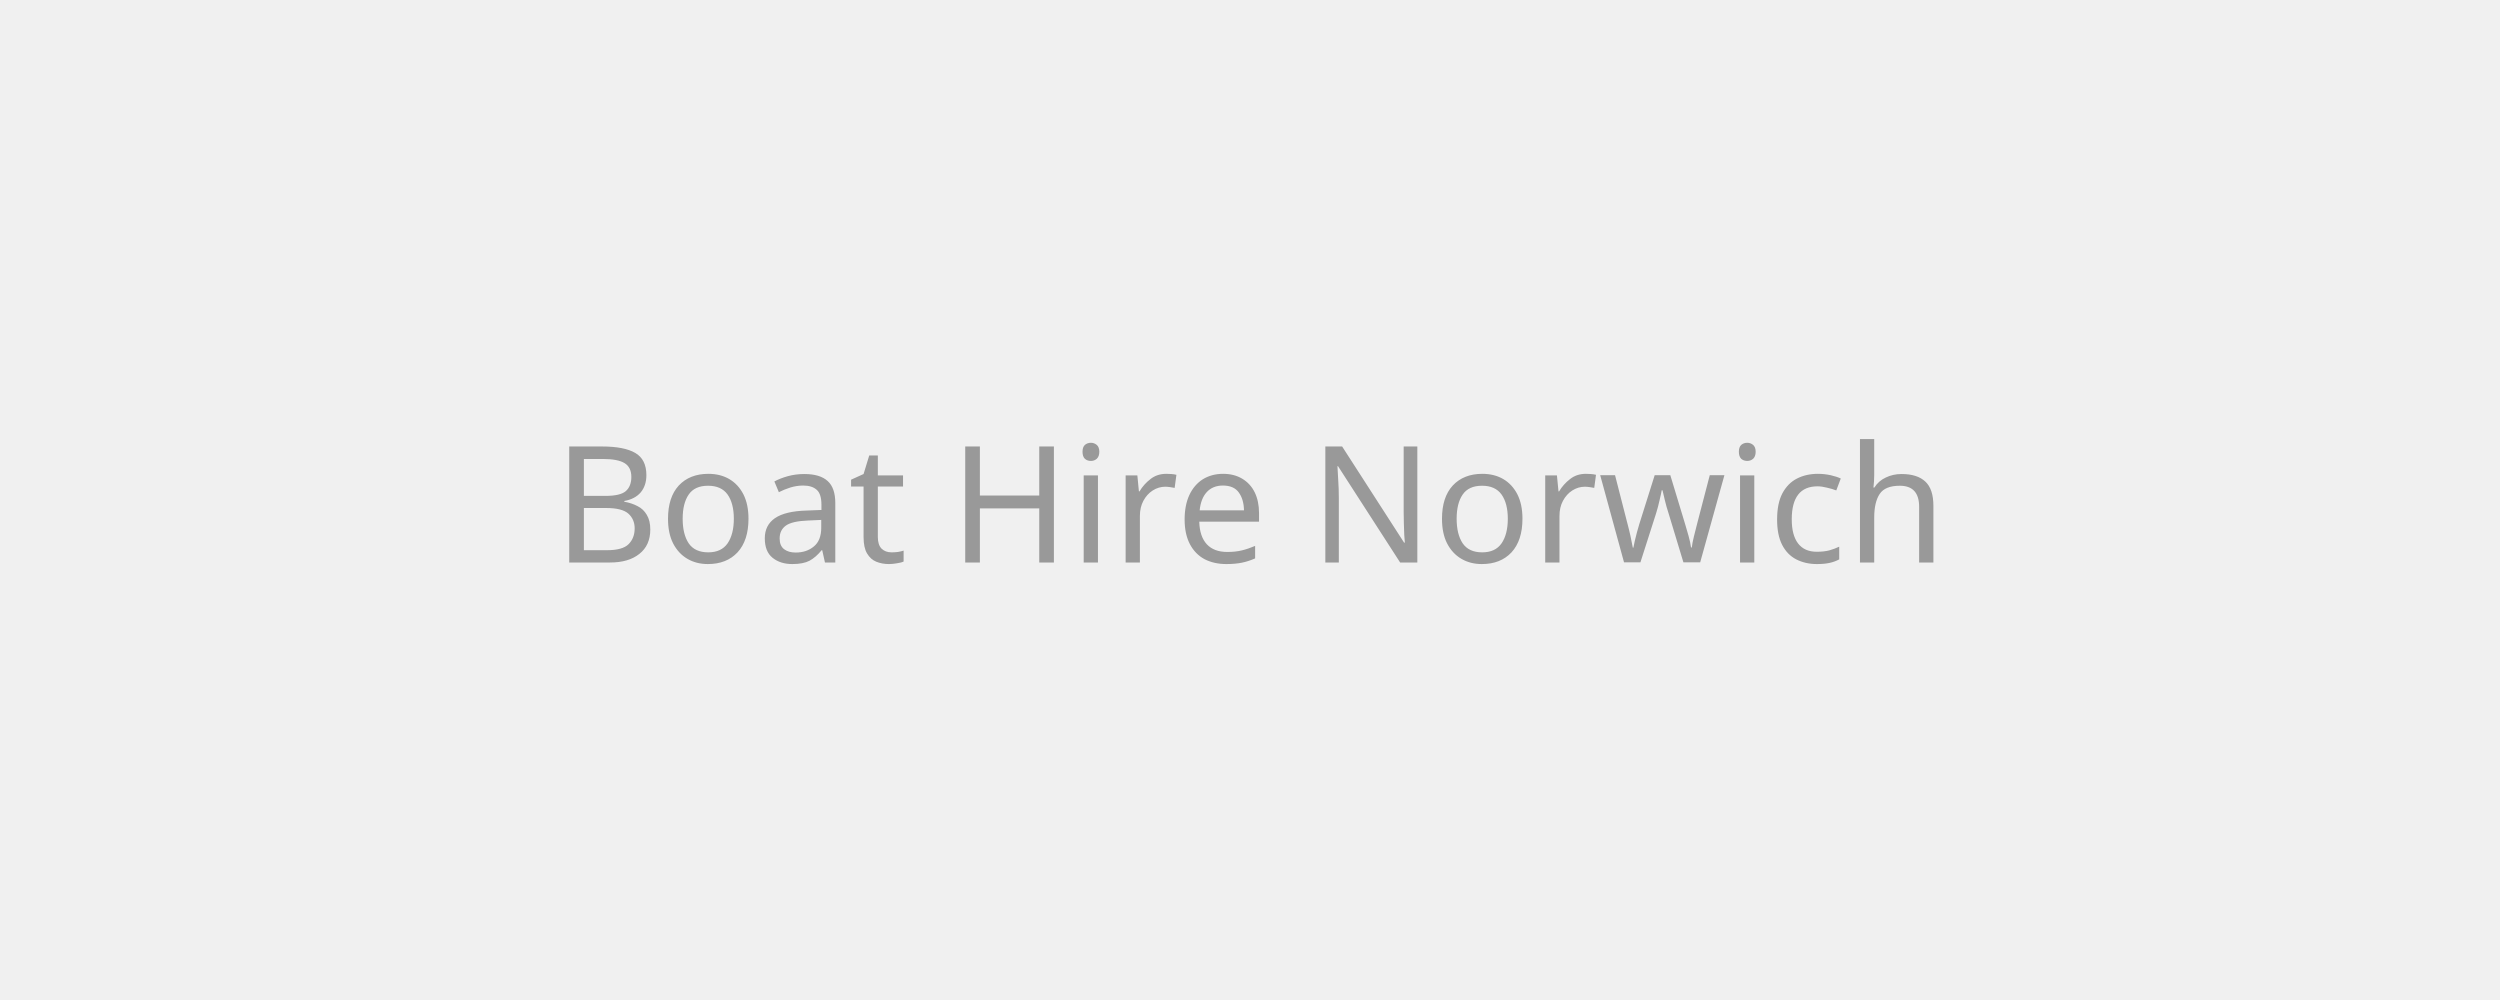
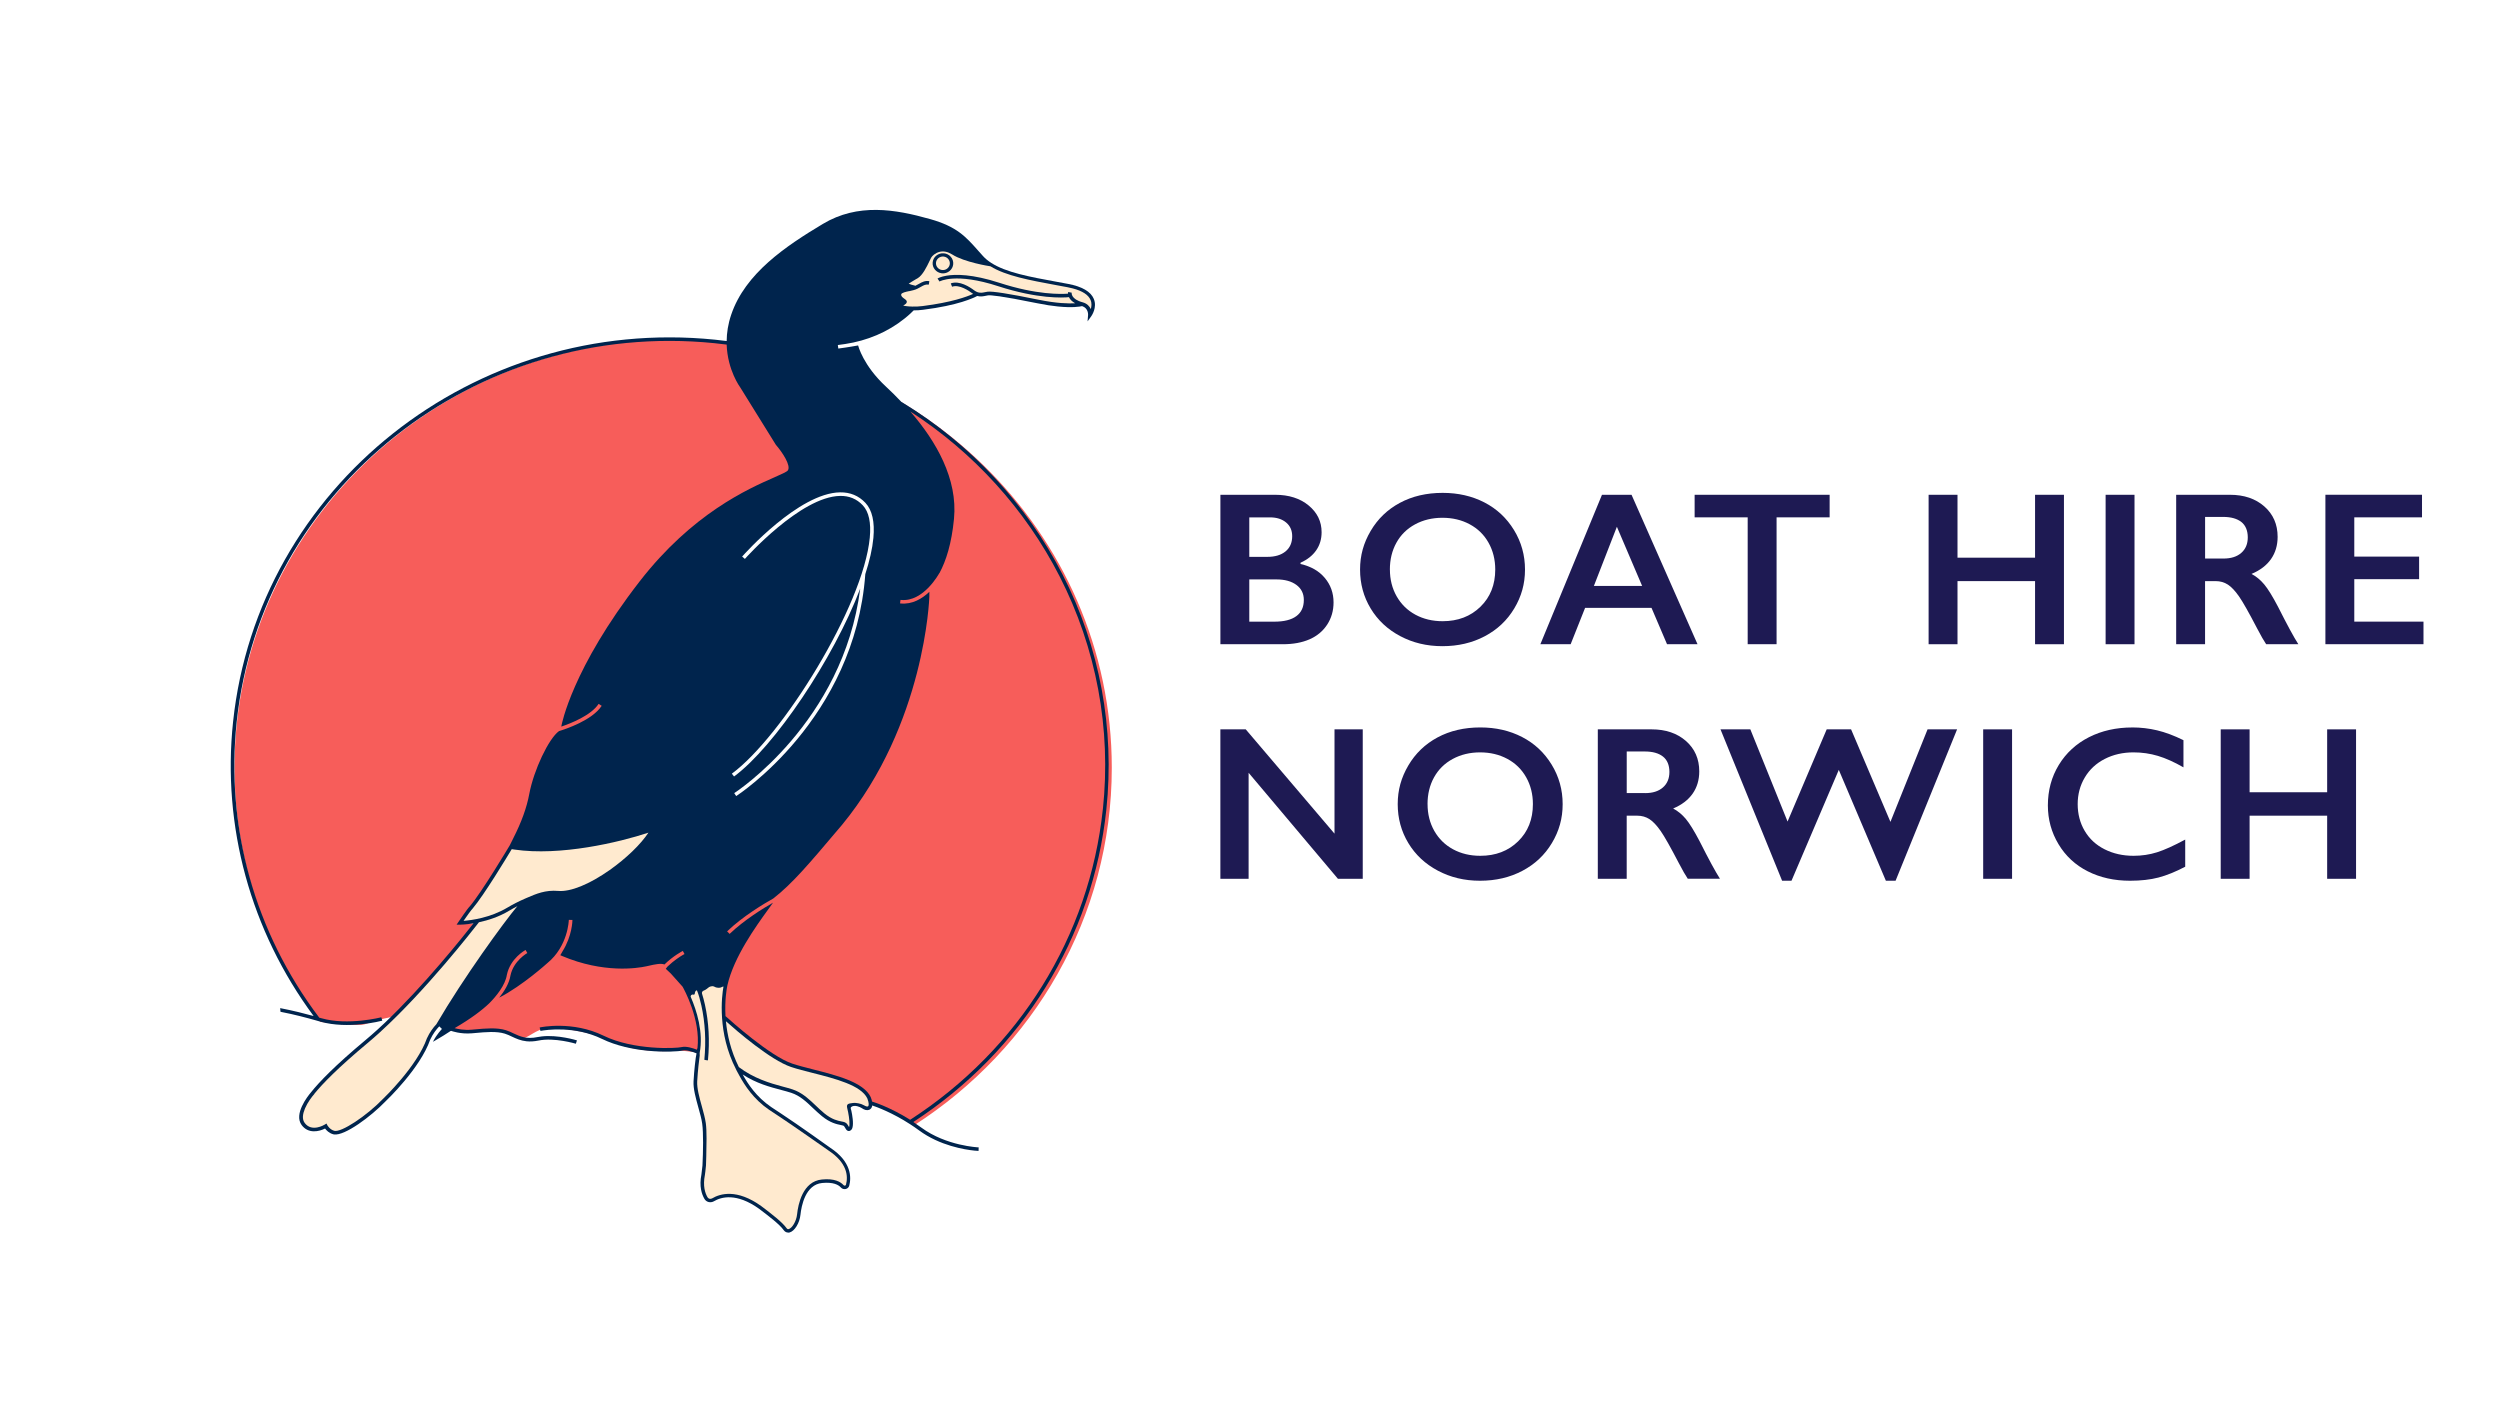
- <svg xmlns="http://www.w3.org/2000/svg" viewBox="0 0 200 80">
-   <rect width="200" height="80" fill="#f0f0f0" />
-   <text x="100" y="45" font-family="sans-serif" font-size="13" fill="#999" text-anchor="middle">Boat Hire Norwich</text>
+ <svg xmlns="http://www.w3.org/2000/svg" viewBox="0 0 810 458">
+   <defs>
+     <style>      .st0 {        fill: #fefefe;      }      .st1 {        fill: #1e1a53;      }      .st2 {        fill: #ffeacf;      }      .st3 {        display: none;      }      .st4 {        fill: #f75d5a;      }      .st5 {        fill: #00244d;      }    </style>
+   </defs>
+   <g id="Layer_1">
+     <path class="st4" d="M218.09,110.08c-78.48,0-142.11,62.08-142.11,138.66,0,30.84,10.33,59.32,27.79,82.36,2.16.27,12.11,1.46,14.36.78,2.19-.66,7.14-2.44,10.83-2.54l17.96-19.85,9.18-10.23-6.61-.12,6.38-8.06,13.03-20.5,50.77-10.25-1.36,28.47-42.6,8.35-12.25,10.82-19.45,23.34-1.23,1.3c3.21.9,5.99,1.66,6.87,1.74,2.14.19,9.34-.38,11.86-.19,2.53.19,5.64,2.28,7.59,2.28s4.69-3.06,8-3.25c3.3-.19,12.81.4,20.98,4.2,8.17,3.8,17.7,3.23,21.2,3.04,1.13-.06,3.77.1,8.33.89.25-11.36-4.82-21.86-4.82-21.86,0,0,15.75-12.91,13.13-2.18-.99,4.02-.86,8.87-.32,13.35l4.41,3.35s13.23,11.01,18.38,12.05c5.16,1.04,20.13,5.03,22.56,7.88,1.51,1.77,2.16,3.16,2.43,3.95,1.06.39,2.12.77,3.21,1.17,3.22,1.35,6.57,3.49,9.66,5.52,38.53-24.8,63.97-67.39,63.97-115.8,0-76.58-63.63-138.66-142.11-138.66" />
+     <path class="st5" d="M255.39,399.35h-.09c-.54-.02-1.03-.29-1.4-.81-1.34-1.86-4.53-4.29-7.91-6.86-7.41-5.33-12.37-3.84-14.66-2.48-.52.31-1.16.4-1.74.26-.57-.14-1.05-.5-1.34-1-.88-1.49-1.76-4.08-.99-7.93l.34-2.92c.22-4.58.33-10.55-.09-13.56-.21-1.54-.72-3.36-1.26-5.29-.82-2.97-1.68-6.05-1.54-8.44.2-3.81.69-7.44.7-7.51.1-.49.2-1,.27-1.52-1.1-.46-3.29-1.22-4.54-.91-1.13.28-5.76.61-11.4.04-4.7-.47-10.09-1.57-14.71-3.82-8.87-4.33-18.22-2.89-19.72-2.62-.12.02-.19.04-.21.03l-.25-1.11c.44-.1,10.69-2.22,20.69,2.66,9.82,4.79,23.55,4.14,25.28,3.7,1.57-.38,3.85.39,4.99.85.03-.28.09-.44.17-.49,1.08-9.35-4.43-19.24-4.82-19.93-.07-.07-3.77-4.25-3.81-4.26l-1.64-1.55.48-.6s.08-.1.18-.2c2.02-1.92,4.02-3.18,4.92-3.7.3-.18.48-.26.49-.27l-.54-1.01c-.2.1-3.09,1.59-5.96,4.39-1.15-.47-3.27,0-5,.4l-.85.19c-3,.65-13.86,2.34-27.29-3.33l-.6-.26.32-.55c.13-.24.26-.48.4-.71,3.11-4.94,3.21-9.89,3.21-10.17l-1.17-.02c-.01.09-.21,8.52-7.01,14.05,0,0-7.97,7.23-15.55,11.15,1.69-2.1,3.25-4.63,3.65-7.17,1-4.81,5.43-7.26,5.46-7.29l-.57-1c-.2.12-4.95,2.74-6.06,8.09-.53,3.4-3.46,6.93-5.67,9.17-2.44,2.33-5.98,5-11.25,8.08,1.02.28,3.09.71,5.48.5l1.16-.1c3.32-.3,7.07-.65,9.99.27.89.28,1.7.66,2.48,1.04,2.12.98,4.12,1.94,7.82,1.17.36-.07.74-.13,1.12-.17.06-.02.13-.02.19-.03,5.18-.59,11.11,1.19,11.39,1.28l-.35,1.09c-.07-.02-6.98-2.09-12.1-1.03-1.49.3-2.74.35-3.85.24-1.94-.2-3.39-.87-4.73-1.5-.78-.37-1.52-.72-2.32-.97-2.7-.85-6.33-.51-9.52-.22l-1.16.1c-3.67.32-6.57-.73-6.69-.78l-.24.05c-1.51,1.01-2.83,1.82-4.58,2.84l-1.12.65c1.23-2.48,2.91-4.14,2.92-4.17l-.83-.81-.05-.02c-.96.99-2.04,2.4-2.92,4.29-3.26,9.3-14,19.54-14.43,19.95-4.77,4.96-13.27,11.28-16.74,10.77-.1-.02-.19-.04-.28-.06-1.34-.38-2.19-1.28-2.62-1.86-1.94,1-5.45,1.79-7.59-1.13-2.61-3.55,1.94-9.3,3-10.56,2.71-3.4,7.84-8.74,17.58-16.87,1.35-1.13,2.71-2.31,4.07-3.55.75-.68,1.49-1.37,2.23-2.07,12.59-11.93,25.21-27.71,28.81-32.3-2.51.41-4.24.44-4.4.44h-1.09s.6-.88.6-.88c.11-.17,2.84-4.25,3.72-5.11,3.92-4.65,12.61-19.22,12.7-19.37l.21-.35h0c.34-.65.62-1.25.98-1.96.06-.12.12-.24.17-.35,2.69-5.3,4.34-9.87,5.18-14.36,1.45-7.73,6.29-17.93,9.62-20.34,2.15-.65,10.78-3.5,13.84-8.2l-1-.62c-2.44,3.74-9.05,6.33-12.09,7.36l.06-.33c.03-.18,3.36-18.41,25.32-46.71,17.12-22.05,35.1-29.97,43.74-33.76,2.12-.94,3.94-1.74,4.27-2.19,1.12-1.55-1.75-5.88-3.88-8.33l-11.52-18.56c-.05-.07-4.13-5.58-4.41-13.89-1.32-.17-2.64-.32-3.97-.46-77.35-7.8-146.8,47.26-154.79,122.75-3.61,34.12,5.87,68.12,26.71,95.72l-.04.03c.28.07.54.15.79.22,8.62,2.46,19.3-.29,19.41-.31l.31,1.1c-.45.12-11.1,2.86-20.05.32-.45-.13-.93-.26-1.44-.41-2.89-.82-6.86-1.89-11.49-2.79l-.11-1.19c4.25.82,7.98,1.78,10.84,2.56-20.42-27.62-29.69-61.43-26.09-95.37,8.06-76.11,78.08-131.63,156.08-123.77,1.3.13,2.57.27,3.84.44.02-2.61.44-5.49,1.47-8.53,4.54-13.43,17.71-22.22,29.68-29.4,11.35-6.81,23.41-4.79,34.76-1.58,8.67,2.44,11.58,5.72,15.6,10.26.49.55.99,1.12,1.52,1.7.74.82,1.62,1.55,2.63,2.2,4.84,3.15,12.54,4.56,21.21,6.15,1.23.23,2.47.46,3.73.69,4.56.86,7.37,2.5,8.35,4.86,1.16,2.78-.7,5.44-.78,5.56l-1.24,1.73.17-2.1c0-.09.13-2.17-1.94-2.85-.69.16-3.07.6-7.84.12-1.85-.18-4.05-.51-6.65-1.04-12.14-2.47-15.23-2.67-16-2.56-.19.03-.41.07-.64.12-.77.16-1.74.38-2.86.08-1.12.61-6.13,3.04-17.56,4.47-1.02.13-2.03.2-3.02.19-.5.51-1.48,1.48-2.93,2.63-5.49,4.42-12.18,7.2-19.21,8.26-1.43.21-2.41.34-2.43.34l.15,1.14c.19-.03,3.2-.4,6.43-1.01v.05c.03.06,1.59,6.42,9.03,13.31,1.63,1.53,3.32,3.16,4.97,4.93l.35.2c22.21,13.56,40.16,32.85,51.89,55.76,12.05,23.54,16.95,49.89,14.17,76.19-4.37,41.3-27.13,78.12-62.53,101.17.85.57,1.72,1.18,2.6,1.82,8.07,5.94,18.47,6.41,18.57,6.4l-.04,1.15c-.09-.01-.57-.03-1.34-.1-3.13-.32-11.19-1.59-17.9-6.53-1-.74-1.98-1.41-2.94-2.03-5.78-3.75-10.78-5.57-12.27-6.07-.06.49-.24.87-.56,1.14-.54.48-1.37.51-2.21.09l-.1-.06c-.45-.29-.85-.49-1.15-.64-.7-.28-1.1-.38-1.47-.39-.58-.02-.98.09-1.32.37-.33.28-.05.76.05,1.2.29,1.31.77,4.07.35,5.49-.07.26-.17.47-.31.63-.31.33-.63.48-.96.45h-.01c-.53-.07-.8-.52-1.04-.96-.19-.33-.4-.7-.65-.79-.19-.06-.49-.13-.83-.2-1.28-.26-3.41-.68-6.11-2.89-1-.82-1.93-1.71-2.85-2.56-2.18-2.09-4.25-4.05-7.08-4.98-.94-.31-2.03-.6-3.19-.91-3.68-.97-8.15-2.15-12.53-5.03,1.63,2.97,4.37,7.24,9.25,10.56.79.54,1.91,1.28,3.24,2.14,5.66,3.71,15.82,11,15.82,11,7,4.57,6.9,9.68,6.22,12.31-.14.55-.58.97-1.14,1.1-.58.13-1.18-.05-1.57-.49-.78-.86-2.46-1.82-6.09-1.46-5.4.54-6.7,7.37-7.01,10.29-.28,2.7-1.91,5.33-3.55,5.75-.14.04-.27.06-.41.06h-.02Z" />
+     <path class="st4" d="M357.32,262.2c-4.35,41.13-27.09,77.76-62.43,100.61-6.46-4.06-11.71-5.71-12.33-5.89-.09-.45-.24-.93-.46-1.48-2.29-4.79-10.91-6.98-18.52-8.92-2.54-.65-4.95-1.26-6.92-1.92-7.14-2.39-20-13.94-21.6-15.38-.28-5.14.38-8.87.58-9.8.03-.13.05-.21.05-.23,2.08-9.16,9.27-19.1,13.13-24.44l1.64-2.28c-3.17,1.82-9.38,5.63-14.06,10.11l-.82-.82c5.11-4.9,12.01-9,14.96-10.65,6.15-4.78,11.65-11.29,20.91-22.25l1.35-1.58c26.95-32.78,28.3-73.56,28.31-73.97v-1.55c-2.33,2.2-5.5,4.14-9.32,3.76-.06,0-.12-.01-.17-.02l.14-1.14s.09.01.15.02c7.36.74,12.37-8.6,12.43-8.69l.03.02c2.17-4,3.95-9.63,4.72-17.57,1.28-13.01-5.84-25.24-14.14-34.81,20.58,13.32,37.24,31.69,48.33,53.34,11.96,23.34,16.81,49.46,14.05,75.55" />
+     <path class="st0" d="M221.73,310.03c-1.18.71-2.2,1.56-2.98,2.28.78-.73,1.8-1.58,2.98-2.29h0Z" />
+     <path class="st2" d="M249.24,359.61c.81.54,1.93,1.28,3.26,2.15,4.08,2.67,15.97,11.03,15.97,11.03,5.99,3.97,6.38,8.19,5.63,11.05-.06.22-.24.28-.32.3-.17.04-.35-.01-.46-.15-.95-1.06-2.94-2.25-7.05-1.83-6.22.62-7.68,8.08-8.01,11.26-.25,2.38-1.67,4.53-2.72,4.8-.2.06-.45.06-.71-.32-1.44-1.99-4.69-4.47-8.15-7.1-7.94-5.72-13.39-4.04-15.92-2.54-.27.16-.59.21-.88.14-.28-.07-.5-.24-.64-.48-.78-1.33-1.56-3.66-.86-7.2.01-.08.29-1.98.36-3.13,0,0,.19-5.21.18-8.68,0-2.06-.07-3.87-.24-5.01-.23-1.61-.74-3.46-1.28-5.43-.81-2.88-1.62-5.87-1.51-8.09.21-3.75.68-7.34.69-7.38.14-.66.16-1.28.11-1.82,1.29-6.76-1.02-13.87-2.86-18.11-.21-.49.25-.94.77-.82.29.07.48-.02.51-.34.06-.55.25-.94.63-1.06.04.05.07.09.11.13.5,1.21.96,2.82,1.4,4.82,1.22,5.55,1.54,11.46.96,17.57l.58.13.59.05v-.08c.6-6.22.27-12.24-.97-17.91-.3-1.36-.62-2.56-.95-3.59-.13-.39.08-.82.47-.98.78-.32.95-.5,1.46-.91.16-.13.44-.45,1.36-.56.22,0,.41.03.6.12.39.2.64.36,1.46.4.49.03.8-.11,1.01-.21.19-.1.24-.16.59-.19-.28,1.51-.81,5.28-.46,10.23.32,4.79,1.48,10.67,4.54,16.63.06.13.13.27.19.4.28.56.59,1.12.91,1.67,1.68,3.06,4.53,7.55,9.65,11.04" />
+     <path class="st2" d="M275.23,364.29c-.02.35-.04.62-.1.78-.01.03-.03.06-.04.09-.06-.09-.11-.18-.16-.26-.25-.44-.6-1.05-1.25-1.29-.28-.11-.62-.18-1.02-.25-1.24-.25-3.11-.62-5.58-2.64-.97-.79-1.89-1.67-2.78-2.52-1.91-1.82-3.88-3.69-6.41-4.81-.36-.16-.74-.3-1.12-.43-.97-.32-2.08-.61-3.26-.93-4.04-1.07-9.39-2.69-14.12-6.29-2.63-5.28-3.78-10.48-4.19-14.86,3.5,3.13,14.43,12.58,21.08,14.81,2.02.68,4.45,1.29,7.01,1.94,7.35,1.87,15.68,3.99,17.72,8.25.59,1.54.52,2.33.27,2.55-.14.14-.52.1-.89-.08-.2-.13-1.36-.64-1.36-.64,0,0-1.51-.52-2.77-.33-1.27.19-2.14.19-1.75,1.71.39,1.52.8,4.04.71,5.2" />
+     <path class="st2" d="M167.54,293.7c-4.2,5.01-17.18,22.78-26.17,38.17-1.01,1.07-2.13,2.55-3.04,4.53-3.18,9.09-14.06,19.46-14.17,19.57-5.49,5.7-13.65,11.04-15.86,10.41-1.51-.43-2.22-1.78-2.23-1.79l-.29-.57-.55.34c-.17.11-4.23,2.57-6.52-.54-.89-1.21-.62-2.92.07-4.58l.02-.02s.02-.06.03-.11c.83-1.93,2.21-3.77,3.03-4.68l-.03-.02c2.67-3.28,7.72-8.5,17.28-16.47,1.34-1.12,2.7-2.31,4.07-3.56,14.73-13.43,29.91-32.89,32-35.57,2.91-.62,6.47-1.73,9.85-3.77.85-.51,1.74-1,2.66-1.47-.09.08-.16.15-.16.15" />
+     <path class="st2" d="M197.56,281.87c-6.59,4.65-12.68,7.13-16.7,6.79-4.16-.35-7.1.92-10.21,2.26l-.55.24c-2.01.87-3.92,1.84-5.68,2.89-5.52,3.32-11.73,4.12-14.23,4.31.97-1.41,2.43-3.48,2.97-4.02,3.72-4.41,11.26-16.91,12.64-19.21.28.04.57.09.86.13,14.83,2.18,33.94-2.33,43.43-5.48-2.44,3.73-7.17,8.31-12.52,12.09" />
+     <path class="st0" d="M279.53,163.71c-1.94-2.06-4.41-3.09-7.34-3.03-12.82.2-30.67,20.2-30.85,20.41l-.89-.76c.74-.84,18.37-20.6,31.72-20.81,3.28-.05,6.04,1.09,8.22,3.4,2.2,2.34,3.07,6.17,2.59,11.36-.32,3.48-1.24,7.45-2.62,11.73-3.43,47.02-41.45,71.67-41.83,71.92l-.64-.96c.37-.23,35.33-22.92,40.82-66.26-8.59,22.67-27.88,51.32-40.88,60.87l-.71-.91c16.3-11.99,42.63-54.34,44.69-76.49.46-4.87-.31-8.39-2.28-10.47" />
+     <path class="st2" d="M294.61,94.34c.93-.21,1.89-.42,2.62-.79.42-.22.8-.43,1.13-.61,1.03-.58,1.54-.86,2.57-.72l.18-1.13c-1.41-.21-2.28.27-3.33.86-.32.18-.68.38-1.09.58-.06.04-.14.07-.21.1l.02-.07c-.81-.18-1.63-.44-2.09-.63.47-.35,1.44-.92,2.26-1.41l.65-.37c1.62-.96,2.93-3.68,3.8-5.49.23-.47.41-.88.57-1.17.32-.57,1.32-1.54,2.74-1.89,1.26-.3,2.57-.06,3.89.74.07.03.14.07.2.11,3.93,2.52,12.04,3.79,12.38,3.83,5.04,3.1,12.67,4.5,21.24,6.09,1.22.21,2.47.44,3.73.69.61.12,1.18.25,1.72.39,3.13.82,5.06,2.08,5.76,3.76.44,1.05.31,2.12.06,2.93-.39-.89-1.17-1.78-2.58-2.18-3.91-1.02-3.62-3.05-3.61-3.14l-1.16-.2s-.04.23-.02.52c-2.11.18-10.15.43-22.21-3.5-8.82-2.87-14.25-2.82-17.2-2.31-1.91.33-2.78.86-2.87.91l.64.97c.05-.03,5.17-3,19.05,1.53,6.38,2.07,11.62,3,15.5,3.4,3.89.39,6.43.24,7.39.14.31.64.89,1.37,2.03,1.98-2.13.13-5.95.06-11.98-1.17-9.39-1.92-14.91-2.79-16.4-2.58-.23.03-.47.08-.72.13-1.1.23-2.24.48-3.65-.58-1.35-1.03-4.77-3.27-7.57-2.24l.42,1.08c2.31-.85,5.52,1.36,6.43,2.05.13.11.27.19.4.27-1.95.89-6.96,2.76-16.35,3.94-1.15.15-2.28.2-3.37.17-.71-.01-1.39-.06-2.07-.15-.41-.05-.7-.11-.88-.15.1-.07.22-.14.31-.2.35-.23.72-.46.84-.86.15-.53-.32-.86-.74-1.16-.64-.45-1.12-.83-1.05-1.42.06-.53,1.48-.84,2.63-1.08" />
+     <path class="st5" d="M303.36,82.81c-.68.56-1.1,1.34-1.18,2.21-.08.87.19,1.71.77,2.38.53.61,1.25,1.01,2.06,1.13.07.01.14.02.21.03.89.08,1.75-.19,2.44-.75.68-.56,1.1-1.34,1.18-2.21.08-.87-.19-1.71-.77-2.38-.57-.67-1.37-1.08-2.27-1.15-.89-.08-1.75.19-2.44.75M303.26,85.11c.05-.58.34-1.11.8-1.49.46-.38,1.04-.55,1.64-.5.05,0,.09,0,.14.02.54.08,1.03.35,1.38.76.39.45.57,1.02.52,1.6-.05.58-.34,1.11-.8,1.49-.46.38-1.04.55-1.64.5-.6-.05-1.14-.33-1.52-.78-.39-.45-.57-1.02-.52-1.6Z" />
+     <text />
+     <text />
+     <text />
+   </g>
+   <g id="Layer_3" class="st3">
+     <polygon class="st1" points="389.91 135.86 420.08 135.86 420.08 145.87 410.13 145.87 410.13 189.1 399.56 189.1 399.56 145.87 389.91 145.87 389.91 135.86" />
+     <polygon class="st1" points="440.89 135.86 451.46 135.86 451.46 155.95 469.7 155.95 469.7 135.86 480.18 135.86 480.18 189.1 469.7 189.1 469.7 165.74 451.46 165.74 451.46 189.1 440.89 189.1 440.89 135.86" />
+     <path class="st1" d="M532.05,144.46c-5.03,0-9.26,1.72-12.68,5.14-3.43,3.42-5.14,7.77-5.14,13.06,0,5.88,2.15,10.54,6.47,13.96,3.36,2.68,7.19,4.02,11.54,4.02,4.9,0,9.08-1.74,12.53-5.22,3.46-3.47,5.18-7.75,5.18-12.84s-1.74-9.36-5.22-12.86c-3.47-3.51-7.7-5.26-12.68-5.26M532.2,134.52c7.71,0,14.35,2.73,19.9,8.18,5.56,5.45,8.33,12.1,8.33,19.93s-2.74,14.35-8.22,19.72c-5.47,5.38-12.12,8.07-19.94,8.07s-15-2.77-20.4-8.29c-5.42-5.52-8.13-12.09-8.13-19.69,0-5.08,1.27-9.76,3.79-14.04,2.52-4.26,5.99-7.65,10.4-10.15,4.42-2.5,9.18-3.74,14.27-3.74Z" />
+     <path class="st1" d="M595.14,156.69h3.29c3.34,0,5.64-.42,6.9-1.27,1.25-.85,1.89-2.26,1.89-4.24,0-1.16-.32-2.17-.94-3.04-.62-.87-1.46-1.48-2.51-1.85-1.04-.38-2.96-.57-5.76-.57h-2.88v10.97ZM584.81,135.86h11.03c6.03,0,10.34.52,12.89,1.57,2.57,1.05,4.62,2.81,6.18,5.24,1.56,2.43,2.34,5.31,2.34,8.65s-.86,6.43-2.57,8.77c-1.72,2.36-4.31,4.14-7.76,5.34l12.88,23.67h-11.35l-12.26-22.54h-1.05v22.54h-10.33v-53.24Z" />
+     <path class="st1" d="M652.28,156.69h3.33c2.62,0,4.43-.19,5.46-.54,1.03-.37,1.82-.96,2.42-1.8.58-.84.87-1.85.87-3.05,0-2.06-.82-3.57-2.47-4.51-1.19-.7-3.42-1.06-6.66-1.06h-2.95v10.97ZM641.95,135.86h11.03c5.97,0,10.26.53,12.89,1.61,2.63,1.08,4.72,2.82,6.24,5.22,1.52,2.4,2.28,5.28,2.28,8.64,0,3.72-1,6.81-3,9.27-1.99,2.46-4.7,4.18-8.13,5.14-2.01.56-5.67.83-10.98.83v22.54h-10.34v-53.24Z" />
+     <polygon class="st1" points="698.48 135.86 728.27 135.86 728.27 145.79 708.81 145.79 708.81 155.36 728.27 155.36 728.27 165.15 708.81 165.15 708.81 179.16 728.27 179.16 728.27 189.1 698.48 189.1 698.48 135.86" />
+     <rect class="st1" x="394.47" y="216.76" width="10.33" height="53.24" />
+     <path class="st1" d="M458.97,224l-7.7,6.62c-2.7-3.66-5.45-5.49-8.25-5.49-1.37,0-2.48.36-3.34,1.06-.87.72-1.3,1.52-1.3,2.41s.3,1.74.92,2.53c.85,1.06,3.39,3.34,7.64,6.83,3.96,3.24,6.37,5.28,7.22,6.12,2.1,2.08,3.6,4.05,4.48,5.94.87,1.9,1.32,3.97,1.32,6.2,0,4.37-1.55,7.97-4.65,10.83-3.09,2.84-7.13,4.26-12.12,4.26-3.89,0-7.27-.93-10.16-2.78-2.89-1.87-5.37-4.78-7.42-8.76l8.75-5.14c2.63,4.7,5.66,7.04,9.08,7.04,1.79,0,3.29-.51,4.51-1.52,1.22-1.01,1.82-2.19,1.82-3.51,0-1.2-.46-2.41-1.38-3.62-.91-1.2-2.94-3.05-6.07-5.54-5.95-4.72-9.79-8.37-11.53-10.94-1.74-2.57-2.61-5.13-2.61-7.69,0-3.69,1.44-6.86,4.32-9.49,2.89-2.64,6.45-3.97,10.68-3.97,2.72,0,5.32.62,7.78,1.84,2.47,1.24,5.13,3.47,8,6.74" />
+     <polygon class="st1" points="483.58 216.76 493.92 216.76 493.92 260.36 509.19 260.36 509.19 270 483.58 270 483.58 216.76" />
+     <path class="st1" d="M552.84,230.91l-7.4,18.33h14.76l-7.36-18.33ZM547.6,216.76h10.46l21,53.24h-10.8l-4.26-10.97h-22.37l-4.36,10.97h-10.8l21.13-53.24Z" />
+     <polygon class="st1" points="601.03 216.76 610.88 216.76 634.39 251.8 634.39 216.76 644.72 216.76 644.72 270 634.79 270 611.36 235.08 611.36 270 601.03 270 601.03 216.76" />
+     <path class="st1" d="M681.39,226.55v33.59h4.81c4.75,0,8.18-.53,10.32-1.59,2.14-1.06,3.89-2.85,5.24-5.36,1.35-2.51,2.04-5.6,2.04-9.28,0-5.65-1.62-10.03-4.85-13.15-2.91-2.81-7.6-4.2-14.05-4.2h-3.52ZM671.06,216.76h12.3c7.93,0,13.82.96,17.68,2.88,3.85,1.92,7.03,5.03,9.52,9.36,2.5,4.31,3.74,9.35,3.74,15.13,0,4.1-.7,7.87-2.09,11.31-1.39,3.44-3.33,6.29-5.79,8.56-2.46,2.26-5.12,3.83-7.98,4.71-2.86.87-7.83,1.3-14.89,1.3h-12.49v-53.24Z" />
+     <path class="st1" d="M405.49,327.62v13.64h2.63c4.37,0,7.32-.53,8.84-1.59,1.52-1.06,2.28-2.61,2.28-4.63,0-2.29-.89-4.1-2.67-5.43-1.79-1.32-4.75-1.99-8.89-1.99h-2.19ZM405.49,307.3v11.27h2.32c2.58,0,4.51-.52,5.76-1.57,1.25-1.04,1.87-2.46,1.87-4.25,0-1.67-.6-2.99-1.79-3.98-1.19-.98-3-1.47-5.43-1.47h-2.74ZM395.16,350.9v-53.24h8.61c5,0,8.65.31,10.97.94,3.28.85,5.89,2.42,7.83,4.71,1.94,2.3,2.91,5,2.91,8.12,0,2.03-.44,3.87-1.32,5.52-.87,1.66-2.31,3.21-4.28,4.66,3.31,1.52,5.72,3.41,7.26,5.7,1.53,2.27,2.29,4.97,2.29,8.08s-.8,5.71-2.38,8.17c-1.6,2.46-3.65,4.3-6.16,5.51-2.51,1.22-5.97,1.83-10.39,1.83h-15.35Z" />
+     <path class="st1" d="M478.7,306.27c-5.03,0-9.26,1.72-12.68,5.14-3.43,3.42-5.14,7.77-5.14,13.06,0,5.88,2.15,10.54,6.47,13.96,3.36,2.68,7.19,4.02,11.54,4.02,4.9,0,9.08-1.74,12.53-5.22,3.46-3.47,5.18-7.75,5.18-12.84s-1.74-9.36-5.22-12.86c-3.47-3.51-7.7-5.26-12.68-5.26M478.85,296.33c7.71,0,14.35,2.73,19.9,8.18,5.56,5.45,8.33,12.1,8.33,19.93s-2.74,14.35-8.22,19.72c-5.47,5.38-12.12,8.07-19.94,8.07s-15-2.77-20.4-8.29c-5.42-5.52-8.13-12.09-8.13-19.69,0-5.08,1.27-9.76,3.79-14.04,2.52-4.26,5.99-7.65,10.4-10.15,4.42-2.5,9.18-3.74,14.27-3.74Z" />
+     <path class="st1" d="M552.7,311.82l-7.4,18.33h14.76l-7.36-18.33ZM547.45,297.67h10.46l21,53.24h-10.8l-4.26-10.97h-22.37l-4.36,10.97h-10.8l21.13-53.24Z" />
+     <polygon class="st1" points="595.49 297.67 625.66 297.67 625.66 307.68 615.7 307.68 615.7 350.9 605.14 350.9 605.14 307.68 595.49 307.68 595.49 297.67" />
+     <path class="st1" d="M675.19,304.91l-7.7,6.62c-2.7-3.66-5.45-5.49-8.25-5.49-1.37,0-2.48.36-3.34,1.06-.87.72-1.3,1.52-1.3,2.41s.3,1.74.92,2.53c.85,1.06,3.39,3.34,7.64,6.83,3.96,3.24,6.37,5.28,7.22,6.12,2.1,2.08,3.6,4.05,4.48,5.94.87,1.9,1.32,3.97,1.32,6.2,0,4.37-1.54,7.97-4.65,10.83-3.09,2.84-7.13,4.26-12.12,4.26-3.89,0-7.27-.93-10.16-2.78-2.89-1.87-5.37-4.78-7.42-8.76l8.75-5.14c2.63,4.7,5.66,7.04,9.08,7.04,1.79,0,3.29-.51,4.51-1.52,1.22-1.01,1.82-2.19,1.82-3.51,0-1.2-.46-2.41-1.38-3.62-.91-1.2-2.94-3.05-6.07-5.54-5.95-4.72-9.79-8.37-11.53-10.94-1.74-2.57-2.61-5.13-2.61-7.69,0-3.69,1.44-6.86,4.32-9.49,2.89-2.64,6.45-3.97,10.68-3.97,2.72,0,5.32.62,7.78,1.84,2.47,1.24,5.13,3.47,8,6.74" />
+   </g>
+   <g id="Layer_2">
+     <g>
+       <path class="st1" d="M413.16,160.31c4.44,0,8.05,1.16,10.85,3.47,2.79,2.31,4.19,5.2,4.19,8.66,0,2.22-.58,4.17-1.75,5.86-1.17,1.69-2.86,3.03-5.08,4.02v.42c3.37.76,6,2.27,7.88,4.52,1.88,2.25,2.82,4.89,2.82,7.92,0,2.68-.69,5.08-2.06,7.19-1.38,2.11-3.28,3.7-5.72,4.77-2.44,1.06-5.31,1.59-8.61,1.59h-20.27v-48.42h17.74ZM410.66,180.42c2.47,0,4.42-.59,5.86-1.77,1.43-1.18,2.15-2.82,2.15-4.92,0-1.87-.66-3.36-1.98-4.45-1.32-1.1-3.05-1.65-5.2-1.65h-6.72v12.79h5.89ZM412.84,201.42c3.17,0,5.56-.59,7.17-1.79,1.62-1.19,2.43-2.94,2.43-5.25,0-2.06-.8-3.68-2.41-4.87-1.61-1.19-3.76-1.78-6.46-1.78h-8.8v13.69h8.07Z" />
+       <path class="st1" d="M467.42,159.69c5.01,0,9.52,1.03,13.53,3.1,4.01,2.07,7.2,5.05,9.58,8.94,2.38,3.89,3.57,8.16,3.57,12.81s-1.16,8.73-3.48,12.6-5.51,6.87-9.57,9.01c-4.06,2.14-8.62,3.21-13.71,3.21s-9.57-1.09-13.67-3.26-7.29-5.16-9.58-8.96c-2.29-3.8-3.43-8-3.43-12.6s1.14-8.61,3.43-12.51c2.29-3.9,5.44-6.94,9.46-9.1,4.02-2.16,8.64-3.24,13.86-3.24ZM450.33,184.54c0,3.21.73,6.1,2.18,8.66,1.46,2.56,3.48,4.55,6.08,5.96,2.6,1.41,5.54,2.11,8.82,2.11,4.97,0,9.05-1.56,12.25-4.68,3.2-3.12,4.8-7.14,4.8-12.06,0-3.21-.72-6.1-2.17-8.68-1.44-2.58-3.48-4.57-6.1-5.98-2.62-1.41-5.57-2.11-8.85-2.11s-6.23.71-8.86,2.13c-2.62,1.42-4.64,3.41-6.05,5.96-1.41,2.55-2.11,5.45-2.11,8.68Z" />
+       <path class="st1" d="M528.62,160.31l21.38,48.42h-9.88l-5.03-11.78h-21.52l-4.68,11.78h-9.81l19.96-48.42h9.57ZM516.42,189.84h15.63l-8.18-19.17-7.45,19.17Z" />
+       <path class="st1" d="M592.8,160.31v7.31h-17.19v41.1h-9.36v-41.1h-17.19v-7.31h43.74Z" />
+       <path class="st1" d="M634.23,160.31v20.38h25.13v-20.38h9.36v48.42h-9.36v-20.45h-25.13v20.45h-9.36v-48.42h9.36Z" />
+       <path class="st1" d="M691.58,160.31v48.42h-9.36v-48.42h9.36Z" />
+       <path class="st1" d="M722.52,160.31c4.55,0,8.26,1.26,11.13,3.78,2.86,2.52,4.3,5.8,4.3,9.84,0,2.75-.71,5.15-2.13,7.19-1.42,2.04-3.53,3.66-6.33,4.83,1.55.83,2.92,1.96,4.12,3.4,1.2,1.43,2.69,3.85,4.47,7.24,2.96,5.87,5.15,9.91,6.58,12.13h-10.43c-.72-1.06-1.69-2.76-2.91-5.09-2.68-5.15-4.64-8.62-5.89-10.41-1.25-1.79-2.45-3.06-3.6-3.81-1.16-.75-2.48-1.13-3.99-1.13h-3.4v20.45h-9.36v-48.42h17.43ZM720.41,180.97c2.45,0,4.37-.61,5.77-1.84,1.4-1.22,2.1-2.9,2.1-5.03s-.69-3.88-2.08-4.97c-1.39-1.1-3.36-1.65-5.93-1.65h-5.82v13.48h5.96Z" />
+       <path class="st1" d="M784.73,160.31v7.31h-21.94v12.72h21v7.31h-21v13.76h22.42v7.31h-31.78v-48.42h31.3Z" />
+       <path class="st1" d="M403.62,236.31l28.76,33.79v-33.79h9.15v48.42h-8.04l-28.94-34.35v34.35h-9.15v-48.42h8.21Z" />
+       <path class="st1" d="M479.62,235.69c5.01,0,9.52,1.03,13.53,3.1,4.01,2.07,7.2,5.05,9.58,8.94,2.38,3.89,3.57,8.16,3.57,12.81s-1.16,8.73-3.48,12.6-5.51,6.87-9.57,9.01c-4.06,2.14-8.62,3.21-13.71,3.21s-9.57-1.09-13.67-3.26-7.29-5.16-9.58-8.96c-2.29-3.8-3.43-8-3.43-12.6s1.14-8.61,3.43-12.51c2.29-3.9,5.44-6.94,9.46-9.1,4.02-2.16,8.64-3.24,13.86-3.24ZM462.53,260.54c0,3.21.73,6.1,2.18,8.67,1.46,2.56,3.48,4.55,6.08,5.96,2.6,1.41,5.54,2.11,8.82,2.11,4.97,0,9.05-1.56,12.25-4.68s4.8-7.14,4.8-12.06c0-3.21-.72-6.1-2.17-8.68s-3.48-4.57-6.1-5.98-5.57-2.11-8.85-2.11-6.23.71-8.86,2.13c-2.62,1.42-4.64,3.41-6.05,5.96s-2.11,5.45-2.11,8.68Z" />
+       <path class="st1" d="M535.13,236.31c4.55,0,8.26,1.26,11.13,3.78,2.86,2.52,4.3,5.8,4.3,9.84,0,2.75-.71,5.15-2.13,7.19s-3.53,3.66-6.33,4.83c1.55.83,2.92,1.96,4.12,3.4,1.2,1.43,2.69,3.85,4.47,7.24,2.96,5.87,5.15,9.91,6.58,12.13h-10.43c-.72-1.06-1.69-2.76-2.91-5.09-2.68-5.15-4.64-8.62-5.89-10.41-1.25-1.79-2.45-3.06-3.6-3.81-1.16-.75-2.48-1.13-3.99-1.13h-3.4v20.45h-9.36v-48.42h17.43ZM533.02,256.97c2.45,0,4.37-.61,5.77-1.84,1.4-1.22,2.1-2.9,2.1-5.03s-.69-3.88-2.08-4.97c-1.39-1.1-3.36-1.65-5.93-1.65h-5.82v13.48h5.96Z" />
+       <path class="st1" d="M567.11,236.31l12.06,29.87,12.68-29.87h7.9l12.75,29.98,12.03-29.98h9.57l-19.93,49.04h-3.15l-15.25-35.91-15.32,35.91h-3.05l-19.96-49.04h9.67Z" />
+       <path class="st1" d="M651.91,236.31v48.42h-9.36v-48.42h9.36Z" />
+       <path class="st1" d="M690.83,235.69c2.75,0,5.44.31,8.08.94s5.48,1.69,8.53,3.19v8.8c-2.98-1.71-5.74-2.95-8.27-3.71s-5.17-1.14-7.92-1.14c-3.44,0-6.55.71-9.32,2.13-2.77,1.42-4.93,3.42-6.46,6.01-1.54,2.59-2.3,5.46-2.3,8.63s.76,6.13,2.29,8.7c1.52,2.56,3.67,4.55,6.45,5.94,2.77,1.4,5.89,2.1,9.36,2.1,2.66,0,5.19-.38,7.61-1.14,2.41-.76,5.46-2.14,9.13-4.12v8.8c-3.14,1.64-6.03,2.81-8.66,3.5s-5.71,1.04-9.22,1.04c-5.11,0-9.67-1.02-13.69-3.05-4.02-2.03-7.18-4.96-9.48-8.79-2.3-3.82-3.45-8.01-3.45-12.56,0-4.87,1.18-9.25,3.55-13.13,2.37-3.88,5.63-6.87,9.77-8.98,4.15-2.1,8.82-3.15,14.02-3.15Z" />
+       <path class="st1" d="M728.87,236.31v20.38h25.13v-20.38h9.36v48.42h-9.36v-20.45h-25.13v20.45h-9.36v-48.42h9.36Z" />
+     </g>
+   </g>
</svg>
